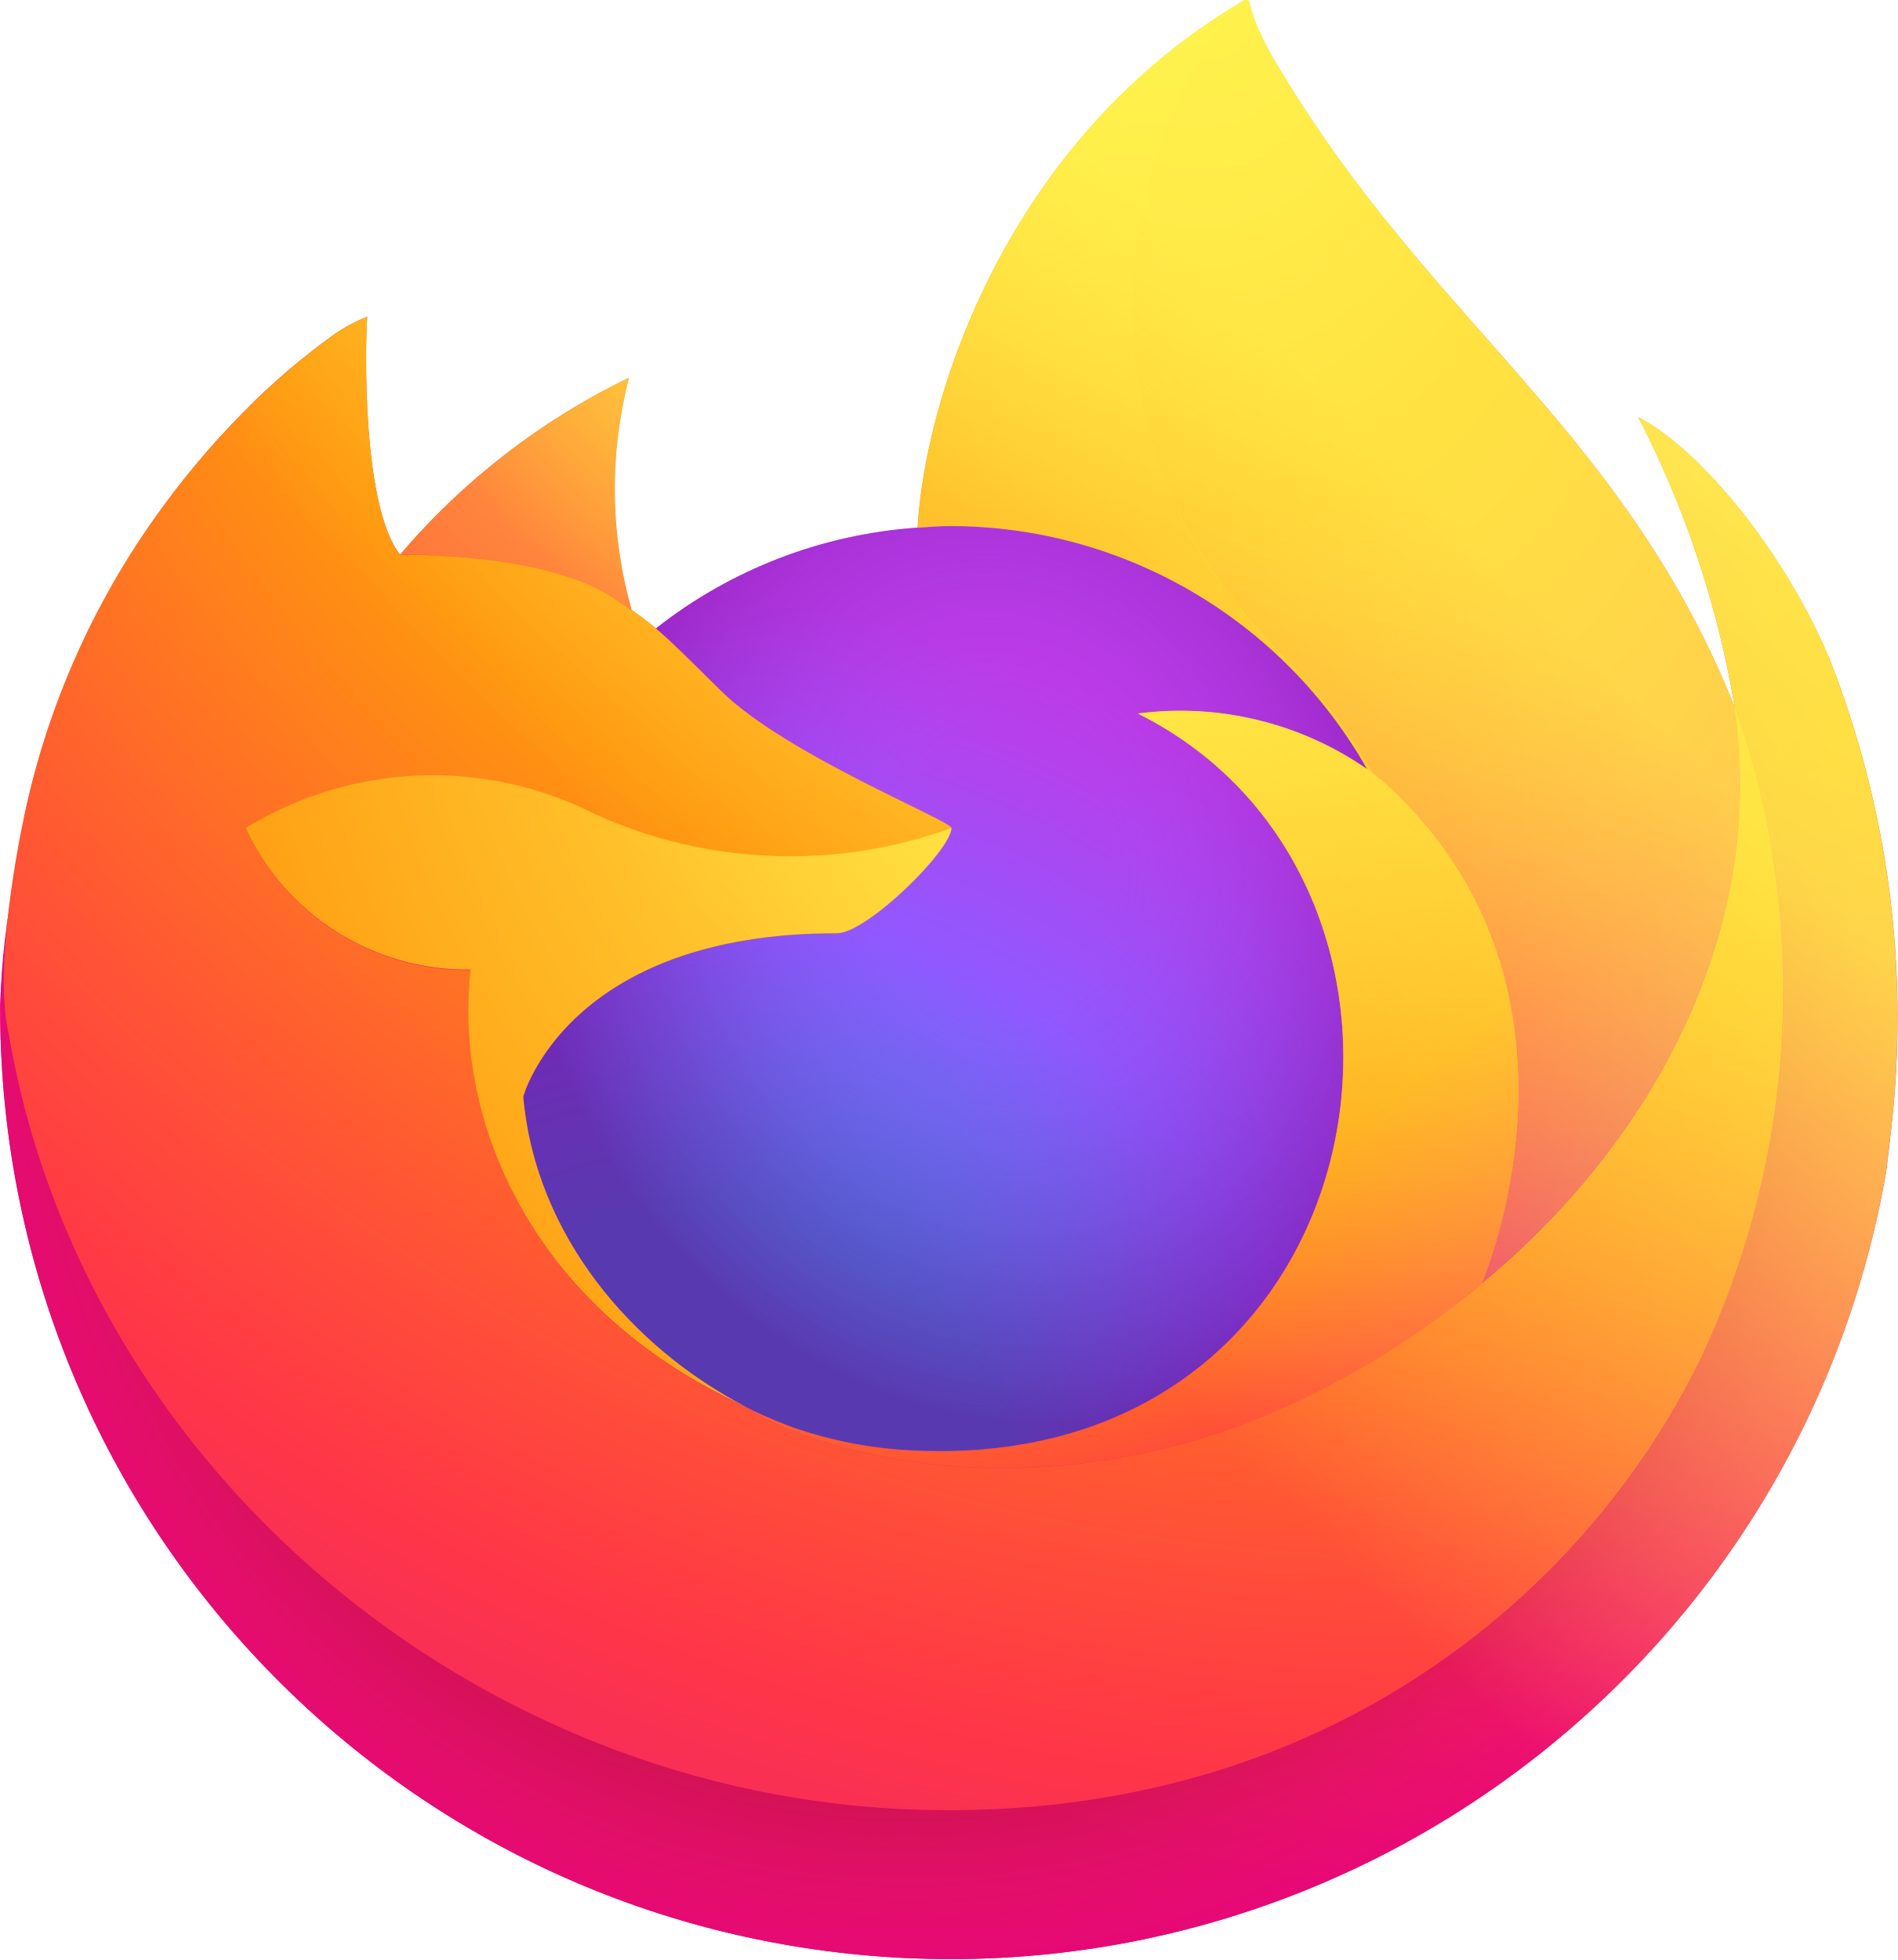
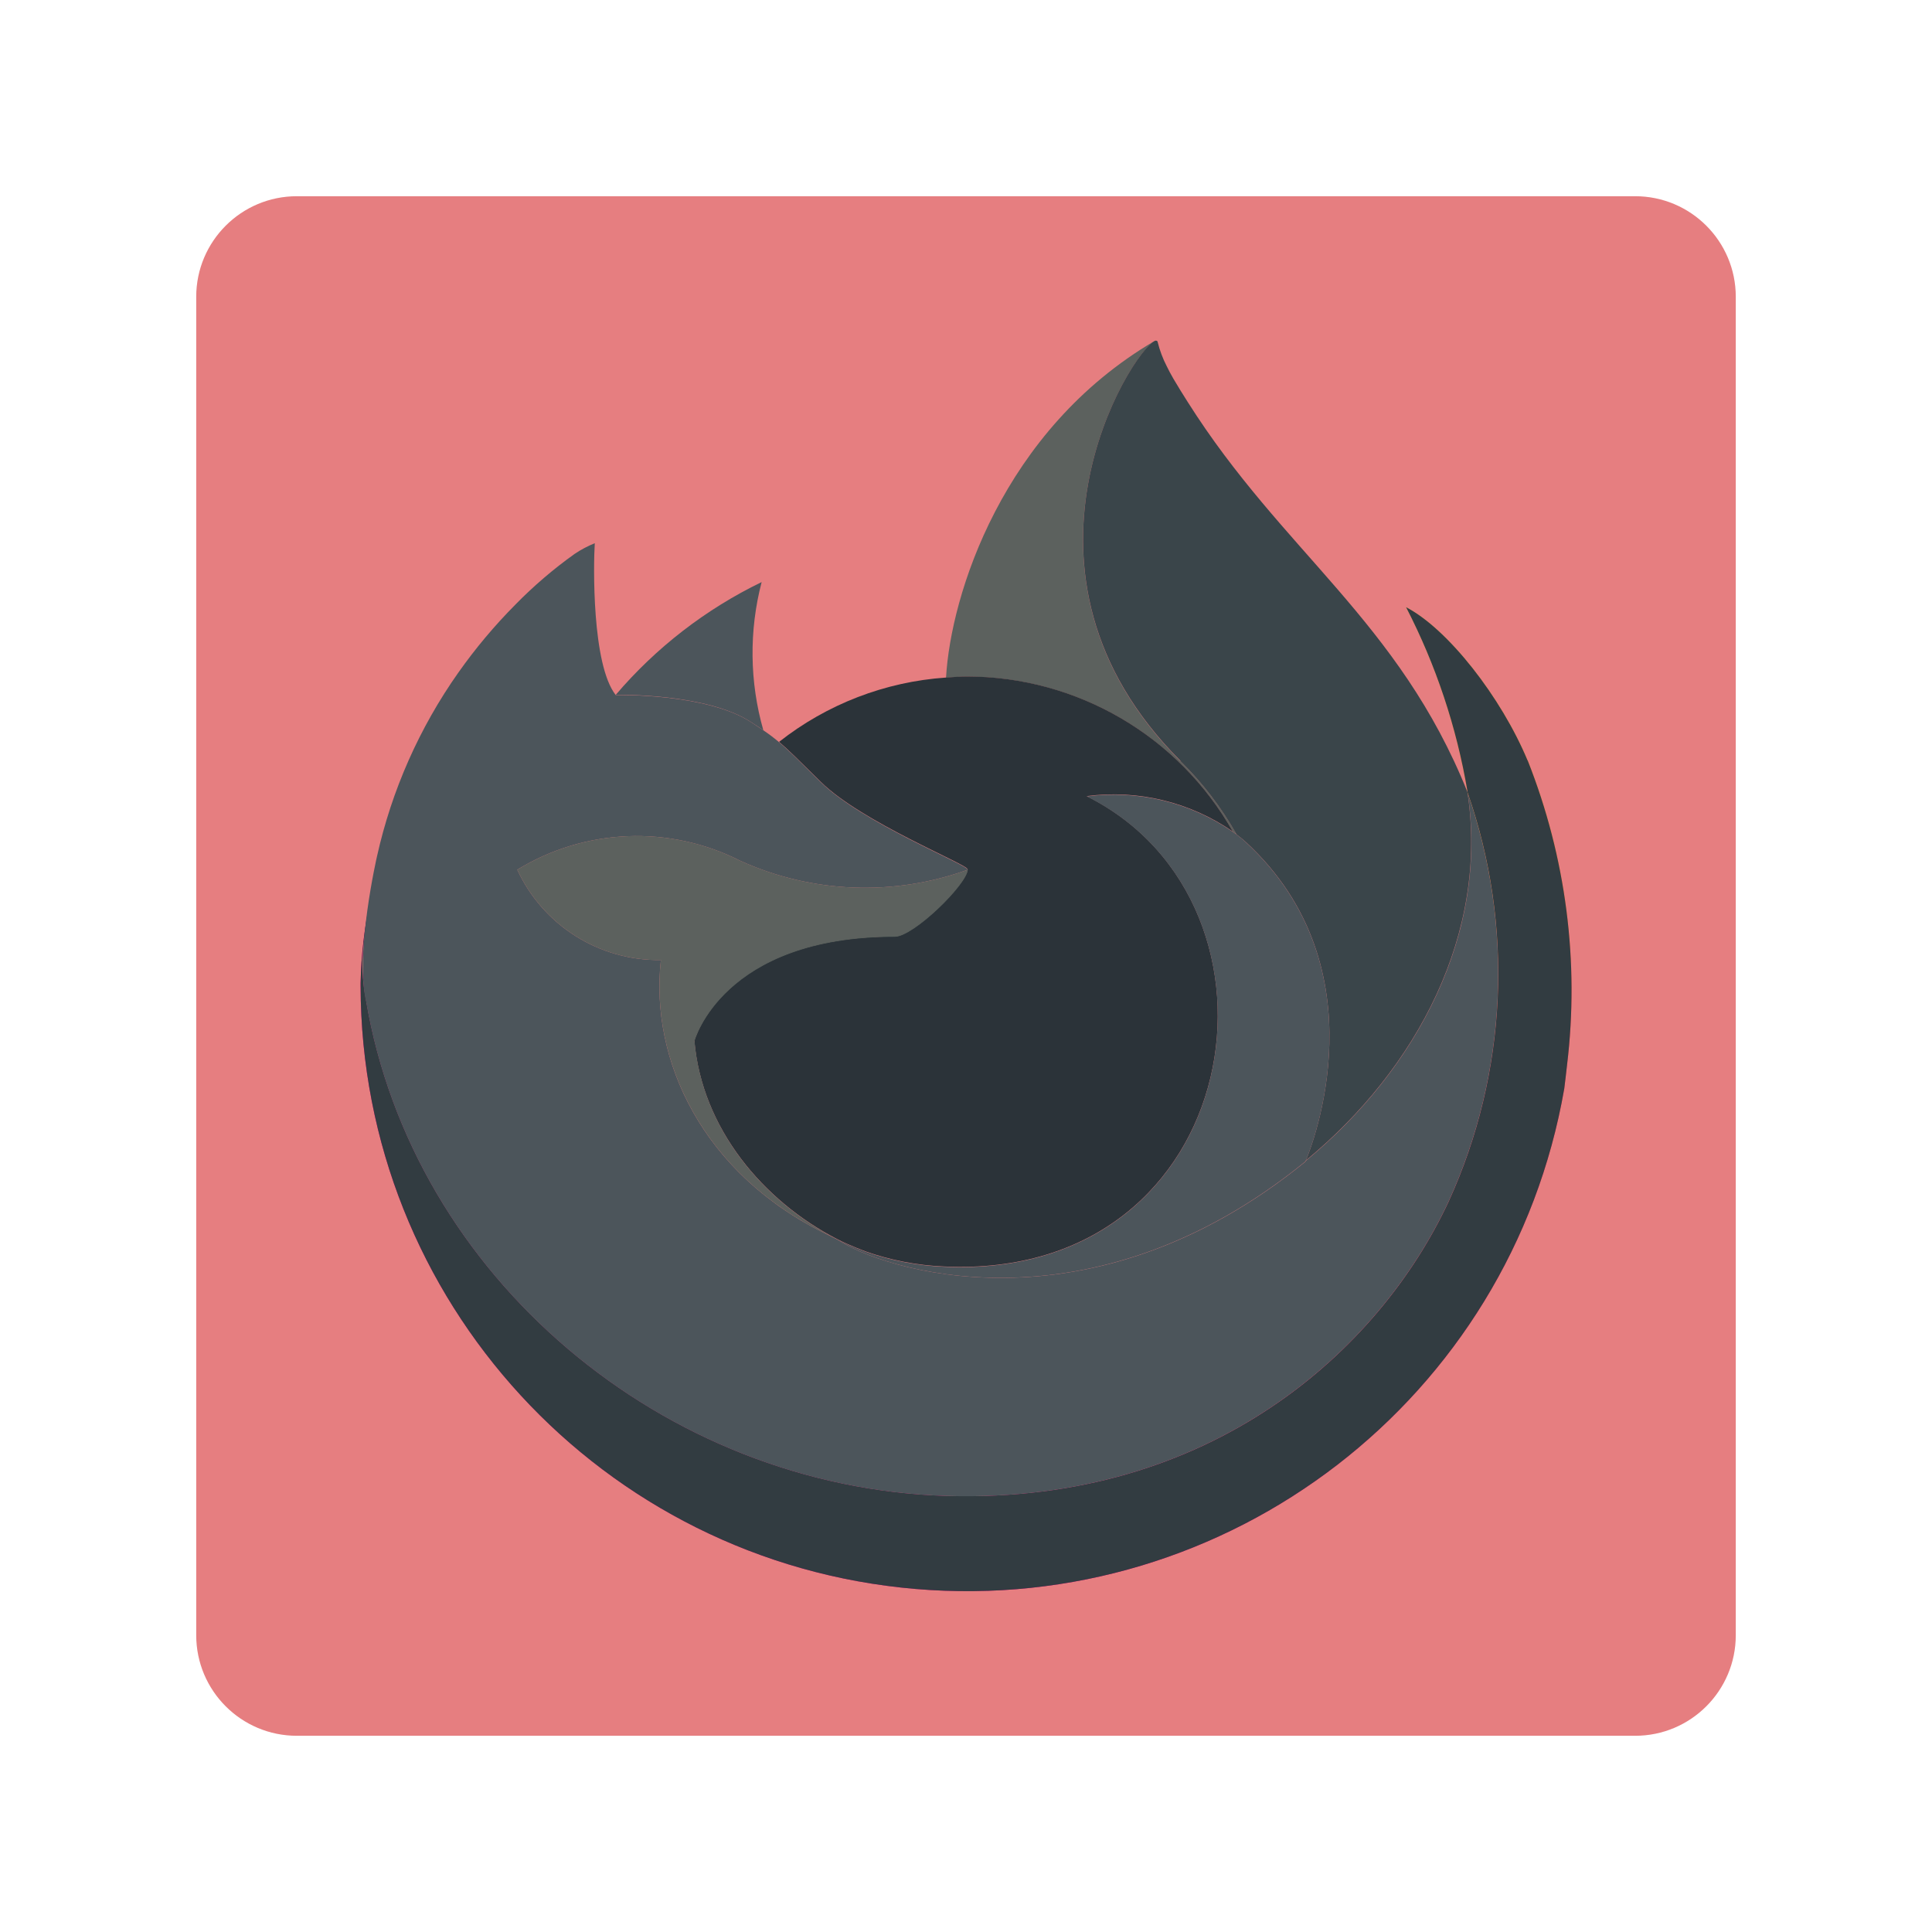
- <svg xmlns="http://www.w3.org/2000/svg" width="77.42" height="79.97" version="1.1" viewBox="0 0 77.42 79.97">
-   <defs>
-     <linearGradient id="a" x1="70.79" x2="6.447" y1="12.39" y2="74.47" gradientTransform="translate(-1.3 -.004086)" gradientUnits="userSpaceOnUse">
-       <stop stop-color="#fff44f" offset=".048" />
-       <stop stop-color="#ffe847" offset=".111" />
-       <stop stop-color="#ffc830" offset=".225" />
-       <stop stop-color="#ff980e" offset=".368" />
-       <stop stop-color="#ff8b16" offset=".401" />
-       <stop stop-color="#ff672a" offset=".462" />
-       <stop stop-color="#ff3647" offset=".534" />
-       <stop stop-color="#e31587" offset=".705" />
+ <svg xmlns="http://www.w3.org/2000/svg" width="192" height="192" version="1.1" viewBox="0 0 192 192" id="svg14">
+   <defs id="defs18">
+     <linearGradient id="a" x1="70.79" x2="6.447" y1="12.39" y2="74.47" gradientTransform="matrix(1.554532,0,0,1.554532,178.4302,80.11702)" gradientUnits="userSpaceOnUse">
+       <stop stop-color="#fff44f" offset=".048" id="stop4" />
+       <stop stop-color="#ffe847" offset=".111" id="stop6" />
+       <stop stop-color="#ffc830" offset=".225" id="stop8" />
+       <stop stop-color="#ff980e" offset=".368" id="stop10" />
+       <stop stop-color="#ff8b16" offset=".401" id="stop12" />
+       <stop stop-color="#ff672a" offset=".462" id="stop14" />
+       <stop stop-color="#ff3647" offset=".534" id="stop16" />
+       <stop stop-color="#e31587" offset=".705" id="stop18" />
    </linearGradient>
-     <radialGradient id="b" cx="-7907" cy="-8515" r="80.8" gradientTransform="translate(7974 8524)" gradientUnits="userSpaceOnUse">
-       <stop stop-color="#ffbd4f" offset=".129" />
-       <stop stop-color="#ffac31" offset=".186" />
-       <stop stop-color="#ff9d17" offset=".247" />
-       <stop stop-color="#ff980e" offset=".283" />
-       <stop stop-color="#ff563b" offset=".403" />
-       <stop stop-color="#ff3750" offset=".467" />
-       <stop stop-color="#f5156c" offset=".71" />
-       <stop stop-color="#eb0878" offset=".782" />
-       <stop stop-color="#e50080" offset=".86" />
+     <radialGradient id="b" cx="-7907" cy="-8515" r="80.8" gradientTransform="matrix(1.554532,0,0,1.554532,12431.656,13284.712)" gradientUnits="userSpaceOnUse">
+       <stop stop-color="#ffbd4f" offset=".129" id="stop21" />
+       <stop stop-color="#ffac31" offset=".186" id="stop23" />
+       <stop stop-color="#ff9d17" offset=".247" id="stop25" />
+       <stop stop-color="#ff980e" offset=".283" id="stop27" />
+       <stop stop-color="#ff563b" offset=".403" id="stop29" />
+       <stop stop-color="#ff3750" offset=".467" id="stop31" />
+       <stop stop-color="#f5156c" offset=".71" id="stop33" />
+       <stop stop-color="#eb0878" offset=".782" id="stop35" />
+       <stop stop-color="#e50080" offset=".86" id="stop37" />
    </radialGradient>
-     <radialGradient id="c" cx="-7937" cy="-8482" r="80.8" gradientTransform="translate(7974 8524)" gradientUnits="userSpaceOnUse">
-       <stop stop-color="#960e18" offset=".3" />
-       <stop stop-color="#b11927" stop-opacity=".74" offset=".351" />
-       <stop stop-color="#db293d" stop-opacity=".343" offset=".435" />
-       <stop stop-color="#f5334b" stop-opacity=".094" offset=".497" />
-       <stop stop-color="#ff3750" stop-opacity="0" offset=".53" />
+     <radialGradient id="c" cx="-7937" cy="-8482" r="80.8" gradientTransform="matrix(1.554532,0,0,1.554532,12431.656,13284.712)" gradientUnits="userSpaceOnUse">
+       <stop stop-color="#960e18" offset=".3" id="stop40" />
+       <stop stop-color="#b11927" stop-opacity=".74" offset=".351" id="stop42" />
+       <stop stop-color="#db293d" stop-opacity=".343" offset=".435" id="stop44" />
+       <stop stop-color="#f5334b" stop-opacity=".094" offset=".497" id="stop46" />
+       <stop stop-color="#ff3750" stop-opacity="0" offset=".53" id="stop48" />
    </radialGradient>
-     <radialGradient id="d" cx="-7927" cy="-8533" r="58.53" gradientTransform="translate(7974 8524)" gradientUnits="userSpaceOnUse">
-       <stop stop-color="#fff44f" offset=".132" />
-       <stop stop-color="#ffdc3e" offset=".252" />
-       <stop stop-color="#ff9d12" offset=".506" />
-       <stop stop-color="#ff980e" offset=".526" />
+     <radialGradient id="d" cx="-7927" cy="-8533" r="58.53" gradientTransform="matrix(1.554532,0,0,1.554532,12431.656,13284.712)" gradientUnits="userSpaceOnUse">
+       <stop stop-color="#fff44f" offset=".132" id="stop51" />
+       <stop stop-color="#ffdc3e" offset=".252" id="stop53" />
+       <stop stop-color="#ff9d12" offset=".506" id="stop55" />
+       <stop stop-color="#ff980e" offset=".526" id="stop57" />
    </radialGradient>
-     <radialGradient id="e" cx="-7946" cy="-8461" r="38.47" gradientTransform="translate(7974 8524)" gradientUnits="userSpaceOnUse">
-       <stop stop-color="#3a8ee6" offset=".353" />
-       <stop stop-color="#5c79f0" offset=".472" />
-       <stop stop-color="#9059ff" offset=".669" />
-       <stop stop-color="#c139e6" offset="1" />
+     <radialGradient id="e" cx="-7946" cy="-8461" r="38.47" gradientTransform="matrix(1.554532,0,0,1.554532,12431.656,13284.712)" gradientUnits="userSpaceOnUse">
+       <stop stop-color="#3a8ee6" offset=".353" id="stop60" />
+       <stop stop-color="#5c79f0" offset=".472" id="stop62" />
+       <stop stop-color="#9059ff" offset=".669" id="stop64" />
+       <stop stop-color="#c139e6" offset="1" id="stop66" />
    </radialGradient>
-     <radialGradient id="f" cx="-7936" cy="-8492" r="20.4" gradientTransform="matrix(.972 -.235 .275 1.138 10090 7834)" gradientUnits="userSpaceOnUse">
-       <stop stop-color="#9059ff" stop-opacity="0" offset=".206" />
-       <stop stop-color="#8c4ff3" stop-opacity=".064" offset=".278" />
-       <stop stop-color="#7716a8" stop-opacity=".45" offset=".747" />
-       <stop stop-color="#6e008b" stop-opacity=".6" offset=".975" />
+     <radialGradient id="f" cx="-7936" cy="-8492" r="20.4" gradientTransform="matrix(1.511005,-0.3653151,0.4274964,1.769058,15721.045,12212.085)" gradientUnits="userSpaceOnUse">
+       <stop stop-color="#9059ff" stop-opacity="0" offset=".206" id="stop69" />
+       <stop stop-color="#8c4ff3" stop-opacity=".064" offset=".278" id="stop71" />
+       <stop stop-color="#7716a8" stop-opacity=".45" offset=".747" id="stop73" />
+       <stop stop-color="#6e008b" stop-opacity=".6" offset=".975" id="stop75" />
    </radialGradient>
-     <radialGradient id="g" cx="-7938" cy="-8518" r="27.68" gradientTransform="translate(7974 8524)" gradientUnits="userSpaceOnUse">
-       <stop stop-color="#ffe226" offset="0" />
-       <stop stop-color="#ffdb27" offset=".121" />
-       <stop stop-color="#ffc82a" offset=".295" />
-       <stop stop-color="#ffa930" offset=".502" />
-       <stop stop-color="#ff7e37" offset=".732" />
-       <stop stop-color="#ff7139" offset=".792" />
+     <radialGradient id="g" cx="-7938" cy="-8518" r="27.68" gradientTransform="matrix(1.554532,0,0,1.554532,12431.656,13284.712)" gradientUnits="userSpaceOnUse">
+       <stop stop-color="#ffe226" offset="0" id="stop78" />
+       <stop stop-color="#ffdb27" offset=".121" id="stop80" />
+       <stop stop-color="#ffc82a" offset=".295" id="stop82" />
+       <stop stop-color="#ffa930" offset=".502" id="stop84" />
+       <stop stop-color="#ff7e37" offset=".732" id="stop86" />
+       <stop stop-color="#ff7139" offset=".792" id="stop88" />
    </radialGradient>
-     <radialGradient id="h" cx="-7916" cy="-8536" r="118.1" gradientTransform="translate(7974 8524)" gradientUnits="userSpaceOnUse">
-       <stop stop-color="#fff44f" offset=".113" />
-       <stop stop-color="#ff980e" offset=".456" />
-       <stop stop-color="#ff5634" offset=".622" />
-       <stop stop-color="#ff3647" offset=".716" />
-       <stop stop-color="#e31587" offset=".904" />
+     <radialGradient id="h" cx="-7916" cy="-8536" r="118.1" gradientTransform="matrix(1.554532,0,0,1.554532,12431.656,13284.712)" gradientUnits="userSpaceOnUse">
+       <stop stop-color="#fff44f" offset=".113" id="stop91" />
+       <stop stop-color="#ff980e" offset=".456" id="stop93" />
+       <stop stop-color="#ff5634" offset=".622" id="stop95" />
+       <stop stop-color="#ff3647" offset=".716" id="stop97" />
+       <stop stop-color="#e31587" offset=".904" id="stop99" />
    </radialGradient>
-     <radialGradient id="i" cx="-7927" cy="-8523" r="86.5" gradientTransform="matrix(.105 .995 -.653 .069 -4685 8470)" gradientUnits="userSpaceOnUse">
-       <stop stop-color="#fff44f" offset="0" />
-       <stop stop-color="#ffe847" offset=".06" />
-       <stop stop-color="#ffc830" offset=".168" />
-       <stop stop-color="#ff980e" offset=".304" />
-       <stop stop-color="#ff8b16" offset=".356" />
-       <stop stop-color="#ff672a" offset=".455" />
-       <stop stop-color="#ff3647" offset=".57" />
-       <stop stop-color="#e31587" offset=".737" />
+     <radialGradient id="i" cx="-7927" cy="-8523" r="86.5" gradientTransform="matrix(0.1632259,1.54676,-1.01511,0.1072627,-7247.167,13200.767)" gradientUnits="userSpaceOnUse">
+       <stop stop-color="#fff44f" offset="0" id="stop102" />
+       <stop stop-color="#ffe847" offset=".06" id="stop104" />
+       <stop stop-color="#ffc830" offset=".168" id="stop106" />
+       <stop stop-color="#ff980e" offset=".304" id="stop108" />
+       <stop stop-color="#ff8b16" offset=".356" id="stop110" />
+       <stop stop-color="#ff672a" offset=".455" id="stop112" />
+       <stop stop-color="#ff3647" offset=".57" id="stop114" />
+       <stop stop-color="#e31587" offset=".737" id="stop116" />
    </radialGradient>
-     <radialGradient id="j" cx="-7938" cy="-8508" r="73.72" gradientTransform="translate(7974 8524)" gradientUnits="userSpaceOnUse">
-       <stop stop-color="#fff44f" offset=".137" />
-       <stop stop-color="#ff980e" offset=".48" />
-       <stop stop-color="#ff5634" offset=".592" />
-       <stop stop-color="#ff3647" offset=".655" />
-       <stop stop-color="#e31587" offset=".904" />
+     <radialGradient id="j" cx="-7938" cy="-8508" r="73.72" gradientTransform="matrix(1.554532,0,0,1.554532,12431.656,13284.712)" gradientUnits="userSpaceOnUse">
+       <stop stop-color="#fff44f" offset=".137" id="stop119" />
+       <stop stop-color="#ff980e" offset=".48" id="stop121" />
+       <stop stop-color="#ff5634" offset=".592" id="stop123" />
+       <stop stop-color="#ff3647" offset=".655" id="stop125" />
+       <stop stop-color="#e31587" offset=".904" id="stop127" />
    </radialGradient>
-     <radialGradient id="k" cx="-7919" cy="-8504" r="80.69" gradientTransform="translate(7974 8524)" gradientUnits="userSpaceOnUse">
-       <stop stop-color="#fff44f" offset=".094" />
-       <stop stop-color="#ffe141" offset=".231" />
-       <stop stop-color="#ffaf1e" offset=".509" />
-       <stop stop-color="#ff980e" offset=".626" />
+     <radialGradient id="k" cx="-7919" cy="-8504" r="80.69" gradientTransform="matrix(1.554532,0,0,1.554532,12431.67,13284.745)" gradientUnits="userSpaceOnUse">
+       <stop stop-color="#fff44f" offset=".094" id="stop130" />
+       <stop stop-color="#ffe141" offset=".231" id="stop132" />
+       <stop stop-color="#ffaf1e" offset=".509" id="stop134" />
+       <stop stop-color="#ff980e" offset=".626" id="stop136" />
    </radialGradient>
-     <linearGradient id="l" x1="70.01" x2="15.27" y1="12.06" y2="66.81" gradientTransform="translate(-1.3 -.004086)" gradientUnits="userSpaceOnUse">
-       <stop stop-color="#fff44f" stop-opacity=".8" offset=".167" />
-       <stop stop-color="#fff44f" stop-opacity=".634" offset=".266" />
-       <stop stop-color="#fff44f" stop-opacity=".217" offset=".489" />
-       <stop stop-color="#fff44f" stop-opacity="0" offset=".6" />
+     <linearGradient id="l" x1="70.01" x2="15.27" y1="12.06" y2="66.81" gradientTransform="matrix(1.554532,0,0,1.554532,110.115,-33.04641)" gradientUnits="userSpaceOnUse">
+       <stop stop-color="#fff44f" stop-opacity=".8" offset=".167" id="stop139" />
+       <stop stop-color="#fff44f" stop-opacity=".634" offset=".266" id="stop141" />
+       <stop stop-color="#fff44f" stop-opacity=".217" offset=".489" id="stop143" />
+       <stop stop-color="#fff44f" stop-opacity="0" offset=".6" id="stop145" />
    </linearGradient>
  </defs>
-   <path d="m74.62 26.83c-1.684-4.052-5.1-8.427-7.775-9.81a40.27 40.27 0 0 1 3.925 11.76l7e-3 0.065c-4.382-10.92-11.81-15.33-17.88-24.92-0.307-0.485-0.614-0.971-0.913-1.484-0.171-0.293-0.308-0.557-0.427-0.8a7.053 7.053 0 0 1-0.578-1.535 0.1 0.1 0 0 0-0.088-0.1 0.138 0.138 0 0 0-0.073 0c-5e-3 0-0.013 9e-3 -0.019 0.011s-0.019 0.011-0.028 0.015l0.015-0.026c-9.735 5.7-13.04 16.25-13.34 21.53a19.39 19.39 0 0 0-10.67 4.111 11.59 11.59 0 0 0-1-0.758 17.97 17.97 0 0 1-0.109-9.473 28.7 28.7 0 0 0-9.329 7.21h-0.018c-1.536-1.947-1.428-8.367-1.34-9.708a6.928 6.928 0 0 0-1.294 0.687 28.22 28.22 0 0 0-3.788 3.245 33.84 33.84 0 0 0-3.623 4.347v6e-3 -7e-3a32.73 32.73 0 0 0-5.2 11.74l-0.052 0.256c-0.073 0.341-0.336 2.049-0.381 2.42 0 0.029-6e-3 0.056-9e-3 0.085a36.94 36.94 0 0 0-0.629 5.343v0.2a38.76 38.76 0 0 0 76.95 6.554c0.065-0.5 0.118-0.995 0.176-1.5a39.86 39.86 0 0 0-2.514-19.47zm-44.67 30.34c0.181 0.087 0.351 0.181 0.537 0.264l0.027 0.017q-0.282-0.135-0.564-0.281zm8.878-23.38m31.95-4.934v-0.037l7e-3 0.041z" style="fill:url(#a)" />
-   <path d="m74.62 26.83c-1.684-4.052-5.1-8.427-7.775-9.81a40.27 40.27 0 0 1 3.925 11.76v0.037l7e-3 0.041a35.1 35.1 0 0 1-1.206 26.16c-4.442 9.531-15.19 19.3-32.02 18.82-18.18-0.515-34.2-14.01-37.19-31.68-0.545-2.787 0-4.2 0.274-6.465a28.88 28.88 0 0 0-0.623 5.348v0.2a38.76 38.76 0 0 0 76.95 6.554c0.065-0.5 0.118-0.995 0.176-1.5a39.86 39.86 0 0 0-2.514-19.47z" style="fill:url(#b)" />
-   <path d="m74.62 26.83c-1.684-4.052-5.1-8.427-7.775-9.81a40.27 40.27 0 0 1 3.925 11.76v0.037l7e-3 0.041a35.1 35.1 0 0 1-1.206 26.16c-4.442 9.531-15.19 19.3-32.02 18.82-18.18-0.515-34.2-14.01-37.19-31.68-0.545-2.787 0-4.2 0.274-6.465a28.88 28.88 0 0 0-0.623 5.348v0.2a38.76 38.76 0 0 0 76.95 6.554c0.065-0.5 0.118-0.995 0.176-1.5a39.86 39.86 0 0 0-2.514-19.47z" style="fill:url(#c)" />
-   <path d="m55.78 31.38c0.084 0.059 0.162 0.118 0.241 0.177a21.1 21.1 0 0 0-3.6-4.695c-12.05-12.05-3.157-26.12-1.658-26.84l0.015-0.022c-9.735 5.7-13.04 16.25-13.34 21.53 0.452-0.031 0.9-0.069 1.362-0.069a19.56 19.56 0 0 1 16.98 9.917z" style="fill:url(#d)" />
-   <path d="m38.82 33.79c-0.064 0.964-3.47 4.289-4.661 4.289-11.02 0-12.81 6.667-12.81 6.667 0.488 5.614 4.4 10.24 9.129 12.68 0.216 0.112 0.435 0.213 0.654 0.312q0.569 0.252 1.138 0.466a17.24 17.24 0 0 0 5.043 0.973c19.32 0.906 23.06-23.1 9.119-30.07a13.38 13.38 0 0 1 9.345 2.269 19.56 19.56 0 0 0-16.98-9.917c-0.46 0-0.91 0.038-1.362 0.069a19.39 19.39 0 0 0-10.67 4.111c0.591 0.5 1.258 1.168 2.663 2.553 2.63 2.591 9.375 5.275 9.39 5.59z" style="fill:url(#e)" />
-   <path d="m38.82 33.79c-0.064 0.964-3.47 4.289-4.661 4.289-11.02 0-12.81 6.667-12.81 6.667 0.488 5.614 4.4 10.24 9.129 12.68 0.216 0.112 0.435 0.213 0.654 0.312q0.569 0.252 1.138 0.466a17.24 17.24 0 0 0 5.043 0.973c19.32 0.906 23.06-23.1 9.119-30.07a13.38 13.38 0 0 1 9.345 2.269 19.56 19.56 0 0 0-16.98-9.917c-0.46 0-0.91 0.038-1.362 0.069a19.39 19.39 0 0 0-10.67 4.111c0.591 0.5 1.258 1.168 2.663 2.553 2.63 2.591 9.375 5.275 9.39 5.59z" style="fill:url(#f)" />
-   <path d="m24.96 24.36c0.314 0.2 0.573 0.374 0.8 0.531a17.97 17.97 0 0 1-0.109-9.473 28.7 28.7 0 0 0-9.329 7.21c0.189-5e-3 5.811-0.106 8.638 1.732z" style="fill:url(#g)" />
-   <path d="m0.354 42.16c2.991 17.67 19.01 31.17 37.19 31.68 16.83 0.476 27.58-9.294 32.02-18.82a35.1 35.1 0 0 0 1.206-26.16v-0.037c0-0.029-6e-3 -0.046 0-0.037l7e-3 0.065c1.375 8.977-3.191 17.67-10.33 23.56l-0.022 0.05c-13.91 11.33-27.22 6.834-29.91 5q-0.282-0.135-0.564-0.281c-8.109-3.876-11.46-11.26-10.74-17.6a9.953 9.953 0 0 1-9.181-5.775 14.62 14.62 0 0 1 14.25-0.572 19.3 19.3 0 0 0 14.55 0.572c-0.015-0.315-6.76-3-9.39-5.59-1.405-1.385-2.072-2.052-2.663-2.553a11.59 11.59 0 0 0-1-0.758c-0.23-0.157-0.489-0.327-0.8-0.531-2.827-1.838-8.449-1.737-8.635-1.732h-0.018c-1.536-1.947-1.428-8.367-1.34-9.708a6.928 6.928 0 0 0-1.294 0.687 28.22 28.22 0 0 0-3.788 3.245 33.84 33.84 0 0 0-3.638 4.337v6e-3 -7e-3a32.73 32.73 0 0 0-5.2 11.74c-0.019 0.079-1.396 6.099-0.717 9.221z" style="fill:url(#h)" />
-   <path d="m52.42 26.86a21.1 21.1 0 0 1 3.6 4.7c0.213 0.161 0.412 0.321 0.581 0.476 8.787 8.1 4.183 19.55 3.84 20.36 7.138-5.881 11.7-14.58 10.33-23.56-4.384-10.93-11.82-15.34-17.88-24.93-0.307-0.485-0.614-0.971-0.913-1.484-0.171-0.293-0.308-0.557-0.427-0.8a7.053 7.053 0 0 1-0.578-1.535 0.1 0.1 0 0 0-0.088-0.1 0.138 0.138 0 0 0-0.073 0c-5e-3 0-0.013 9e-3 -0.019 0.011s-0.019 0.011-0.028 0.015c-1.499 0.711-10.39 14.79 1.66 26.83z" style="fill:url(#i)" />
-   <path d="m56.6 32.04c-0.169-0.155-0.368-0.315-0.581-0.476-0.079-0.059-0.157-0.118-0.241-0.177a13.38 13.38 0 0 0-9.345-2.269c13.94 6.97 10.2 30.97-9.119 30.07a17.24 17.24 0 0 1-5.043-0.973q-0.569-0.213-1.138-0.466c-0.219-0.1-0.438-0.2-0.654-0.312l0.027 0.017c2.694 1.839 16 6.332 29.91-5l0.022-0.05c0.347-0.81 4.951-12.26-3.84-20.36z" style="fill:url(#j)" />
-   <path d="m21.35 44.74s1.789-6.667 12.81-6.667c1.191 0 4.6-3.325 4.661-4.289a19.3 19.3 0 0 1-14.55-0.572 14.62 14.62 0 0 0-14.25 0.572 9.953 9.953 0 0 0 9.181 5.775c-0.718 6.337 2.632 13.72 10.74 17.6 0.181 0.087 0.351 0.181 0.537 0.264-4.733-2.445-8.641-7.069-9.129-12.68z" style="fill:url(#k)" />
-   <path d="m74.62 26.83c-1.684-4.052-5.1-8.427-7.775-9.81a40.27 40.27 0 0 1 3.925 11.76l7e-3 0.065c-4.382-10.92-11.81-15.33-17.88-24.92-0.307-0.485-0.614-0.971-0.913-1.484-0.171-0.293-0.308-0.557-0.427-0.8a7.053 7.053 0 0 1-0.578-1.535 0.1 0.1 0 0 0-0.088-0.1 0.138 0.138 0 0 0-0.073 0c-5e-3 0-0.013 9e-3 -0.019 0.011s-0.019 0.011-0.028 0.015l0.015-0.026c-9.735 5.7-13.04 16.25-13.34 21.53 0.452-0.031 0.9-0.069 1.362-0.069a19.56 19.56 0 0 1 16.98 9.917 13.38 13.38 0 0 0-9.345-2.269c13.94 6.97 10.2 30.97-9.119 30.07a17.24 17.24 0 0 1-5.043-0.973q-0.569-0.213-1.138-0.466c-0.219-0.1-0.438-0.2-0.654-0.312l0.027 0.017q-0.282-0.135-0.564-0.281c0.181 0.087 0.351 0.181 0.537 0.264-4.733-2.446-8.641-7.07-9.129-12.68 0 0 1.789-6.667 12.81-6.667 1.191 0 4.6-3.325 4.661-4.289-0.015-0.315-6.76-3-9.39-5.59-1.405-1.385-2.072-2.052-2.663-2.553a11.59 11.59 0 0 0-1-0.758 17.97 17.97 0 0 1-0.109-9.473 28.7 28.7 0 0 0-9.329 7.21h-0.018c-1.536-1.947-1.428-8.367-1.34-9.708a6.928 6.928 0 0 0-1.294 0.687 28.22 28.22 0 0 0-3.788 3.245 33.84 33.84 0 0 0-3.623 4.347v6e-3 -7e-3a32.73 32.73 0 0 0-5.2 11.74l-0.052 0.256c-0.073 0.341-0.4 2.073-0.447 2.445v0a45.09 45.09 0 0 0-0.572 5.403v0.2a38.76 38.76 0 0 0 76.95 6.554c0.065-0.5 0.118-0.995 0.176-1.5a39.86 39.86 0 0 0-2.514-19.47zm-3.845 1.991 7e-3 0.041z" style="fill:url(#l)" />
+   <rect style="opacity:1;fill:#e67e80;stroke:none;fill-opacity:1" id="rect2" rx="10" height="153" width="153" y="19.5" x="19.5" />
+   <path d="m 151.815,75.588 c -2.618,-6.299 -7.928,-13.1 -12.086,-15.25 a 62.601,62.601 0 0 1 6.102,18.281 v 0.058 l 0.011,0.064 a 54.564,54.564 0 0 1 -1.875,40.667 c -6.905,14.816 -23.613,30.002 -49.776,29.256 -28.261,-0.801 -53.165,-21.779 -57.813,-49.248 -0.847,-4.332 0,-6.529 0.426,-10.05 a 44.895,44.895 0 0 0 -0.968,8.314 V 97.99 A 60.254,60.254 0 0 0 155.456,108.178 c 0.101,-0.777 0.183,-1.547 0.274,-2.332 a 61.964,61.964 0 0 0 -3.908,-30.267 z" style="fill:url(#b);stroke-width:1.555" id="path152" />
+   <path d="m 151.815,75.588 c -2.618,-6.299 -7.928,-13.1 -12.086,-15.25 a 62.601,62.601 0 0 1 6.102,18.281 v 0.058 l 0.011,0.064 a 54.564,54.564 0 0 1 -1.875,40.667 c -6.905,14.816 -23.613,30.002 -49.776,29.256 -28.261,-0.801 -53.165,-21.779 -57.813,-49.248 -0.847,-4.332 0,-6.529 0.426,-10.05 a 44.895,44.895 0 0 0 -0.968,8.314 V 97.99 A 60.254,60.254 0 0 0 155.456,108.178 c 0.101,-0.777 0.183,-1.547 0.274,-2.332 a 61.964,61.964 0 0 0 -3.908,-30.267 z" style="fill:#323c41;stroke-width:1.555;fill-opacity:1;stroke:none" id="path154" />
+   <path d="m 122.528,82.661 c 0.131,0.092 0.252,0.183 0.375,0.275 a 32.801,32.801 0 0 0 -5.596,-7.299 C 98.574,56.905 112.398,35.033 114.729,33.914 l 0.023,-0.034 c -15.133,8.861 -20.271,25.261 -20.737,33.469 0.703,-0.048 1.399,-0.107 2.117,-0.107 a 30.407,30.407 0 0 1 26.396,15.416 z" style="fill:#53605c;stroke-width:1.555;fill-opacity:0.941;stroke:none" id="path156" />
+   <path d="m 96.164,86.398 c -0.1,1.499 -5.394,6.667 -7.246,6.667 -17.131,0 -19.914,10.364 -19.914,10.364 0.759,8.727 6.84,15.918 14.191,19.711 0.336,0.174 0.676,0.331 1.017,0.485 q 0.885,0.392 1.769,0.724 a 26.8,26.8 0 0 0 7.84,1.513 c 30.034,1.408 35.848,-35.91 14.176,-46.745 a 20.8,20.8 0 0 1 14.527,3.527 30.407,30.407 0 0 0 -26.396,-15.416 c -0.715,0 -1.415,0.059 -2.117,0.107 a 30.142,30.142 0 0 0 -16.587,6.391 c 0.919,0.777 1.956,1.816 4.14,3.969 4.088,4.028 14.574,8.2 14.597,8.69 z" style="fill:#2b3339;fill-opacity:1;stroke-width:1.555;stroke:none" id="path160" />
+   <path d="m 74.617,71.748 c 0.488,0.311 0.891,0.581 1.244,0.825 A 27.935,27.935 0 0 1 75.691,57.847 44.615,44.615 0 0 0 61.189,69.056 c 0.294,-0.008 9.033,-0.165 13.428,2.692 z" style="fill:#4c555b;stroke-width:1.555;fill-opacity:1" id="path162" />
+   <path d="m 36.366,99.419 c 4.65,27.469 29.552,48.455 57.813,49.248 26.163,0.74 42.874,-14.448 49.776,-29.256 a 54.564,54.564 0 0 0 1.875,-40.667 v -0.058 c 0,-0.045 -0.009,-0.072 0,-0.058 l 0.011,0.101 c 2.137,13.955 -4.961,27.469 -16.058,36.625 l -0.034,0.078 c -21.624,17.613 -42.314,10.624 -46.496,7.773 q -0.438,-0.21 -0.877,-0.437 C 69.77,116.742 64.561,105.264 65.68,95.408 a 15.472,15.472 0 0 1 -14.272,-8.977 22.727,22.727 0 0 1 22.152,-0.889 30.002,30.002 0 0 0 22.618,0.889 c -0.023,-0.49 -10.509,-4.664 -14.597,-8.69 -2.184,-2.153 -3.221,-3.19 -4.14,-3.969 A 18.017,18.017 0 0 0 75.887,72.594 C 75.529,72.35 75.127,72.085 74.643,71.768 70.249,68.911 61.509,69.068 61.22,69.076 h -0.028 C 58.804,66.049 58.972,56.069 59.109,53.984 a 10.77,10.77 0 0 0 -2.012,1.068 43.869,43.869 0 0 0 -5.889,5.044 52.605,52.605 0 0 0 -5.655,6.742 v 0.009 -0.011 a 50.88,50.88 0 0 0 -8.084,18.25 c -0.03,0.123 -2.17,9.481 -1.115,14.334 z" style="fill:#4c555b;stroke-width:1.555;fill-opacity:1;stroke:none" id="path164" />
+   <path d="m 117.304,75.634 a 32.801,32.801 0 0 1 5.596,7.306 c 0.331,0.25 0.64,0.499 0.903,0.74 13.66,12.592 6.503,30.391 5.969,31.65 11.096,-9.142 18.188,-22.665 16.058,-36.625 -6.815,-16.991 -18.375,-23.847 -27.795,-38.754 -0.477,-0.754 -0.954,-1.509 -1.419,-2.307 -0.266,-0.455 -0.479,-0.866 -0.664,-1.244 a 10.964,10.964 0 0 1 -0.899,-2.386 0.155,0.155 0 0 0 -0.137,-0.155 0.215,0.215 0 0 0 -0.113,0 c -0.008,0 -0.02,0.014 -0.029,0.017 -0.009,0.003 -0.029,0.017 -0.043,0.023 -2.33,1.105 -16.152,22.992 2.581,41.708 z" style="fill:#3a454a;stroke-width:1.555;fill-opacity:1;stroke:none" id="path166" />
+   <path d="m 123.802,83.687 c -0.263,-0.241 -0.572,-0.49 -0.903,-0.74 -0.123,-0.092 -0.244,-0.183 -0.375,-0.275 a 20.8,20.8 0 0 0 -14.527,-3.527 c 21.67,10.835 15.856,48.144 -14.176,46.745 a 26.8,26.8 0 0 1 -7.84,-1.513 q -0.885,-0.331 -1.769,-0.724 c -0.34,-0.155 -0.681,-0.311 -1.017,-0.485 l 0.042,0.026 c 4.188,2.859 24.873,9.843 46.496,-7.773 l 0.034,-0.078 c 0.539,-1.259 7.696,-19.059 -5.969,-31.65 z" style="fill:#4c555b;stroke-width:1.555;fill-opacity:1;stroke:none" id="path168" />
+   <path d="m 69.019,103.462 c 0,0 2.781,-10.364 19.914,-10.364 1.851,0 7.151,-5.169 7.246,-6.667 a 30.002,30.002 0 0 1 -22.618,-0.889 22.727,22.727 0 0 0 -22.152,0.889 15.472,15.472 0 0 0 14.272,8.977 c -1.116,9.851 4.092,21.328 16.696,27.36 0.281,0.135 0.546,0.281 0.835,0.41 -7.358,-3.801 -13.433,-10.989 -14.191,-19.711 z" style="fill:#53605c;stroke-width:1.555;fill-opacity:0.941" id="path170" />
</svg>
